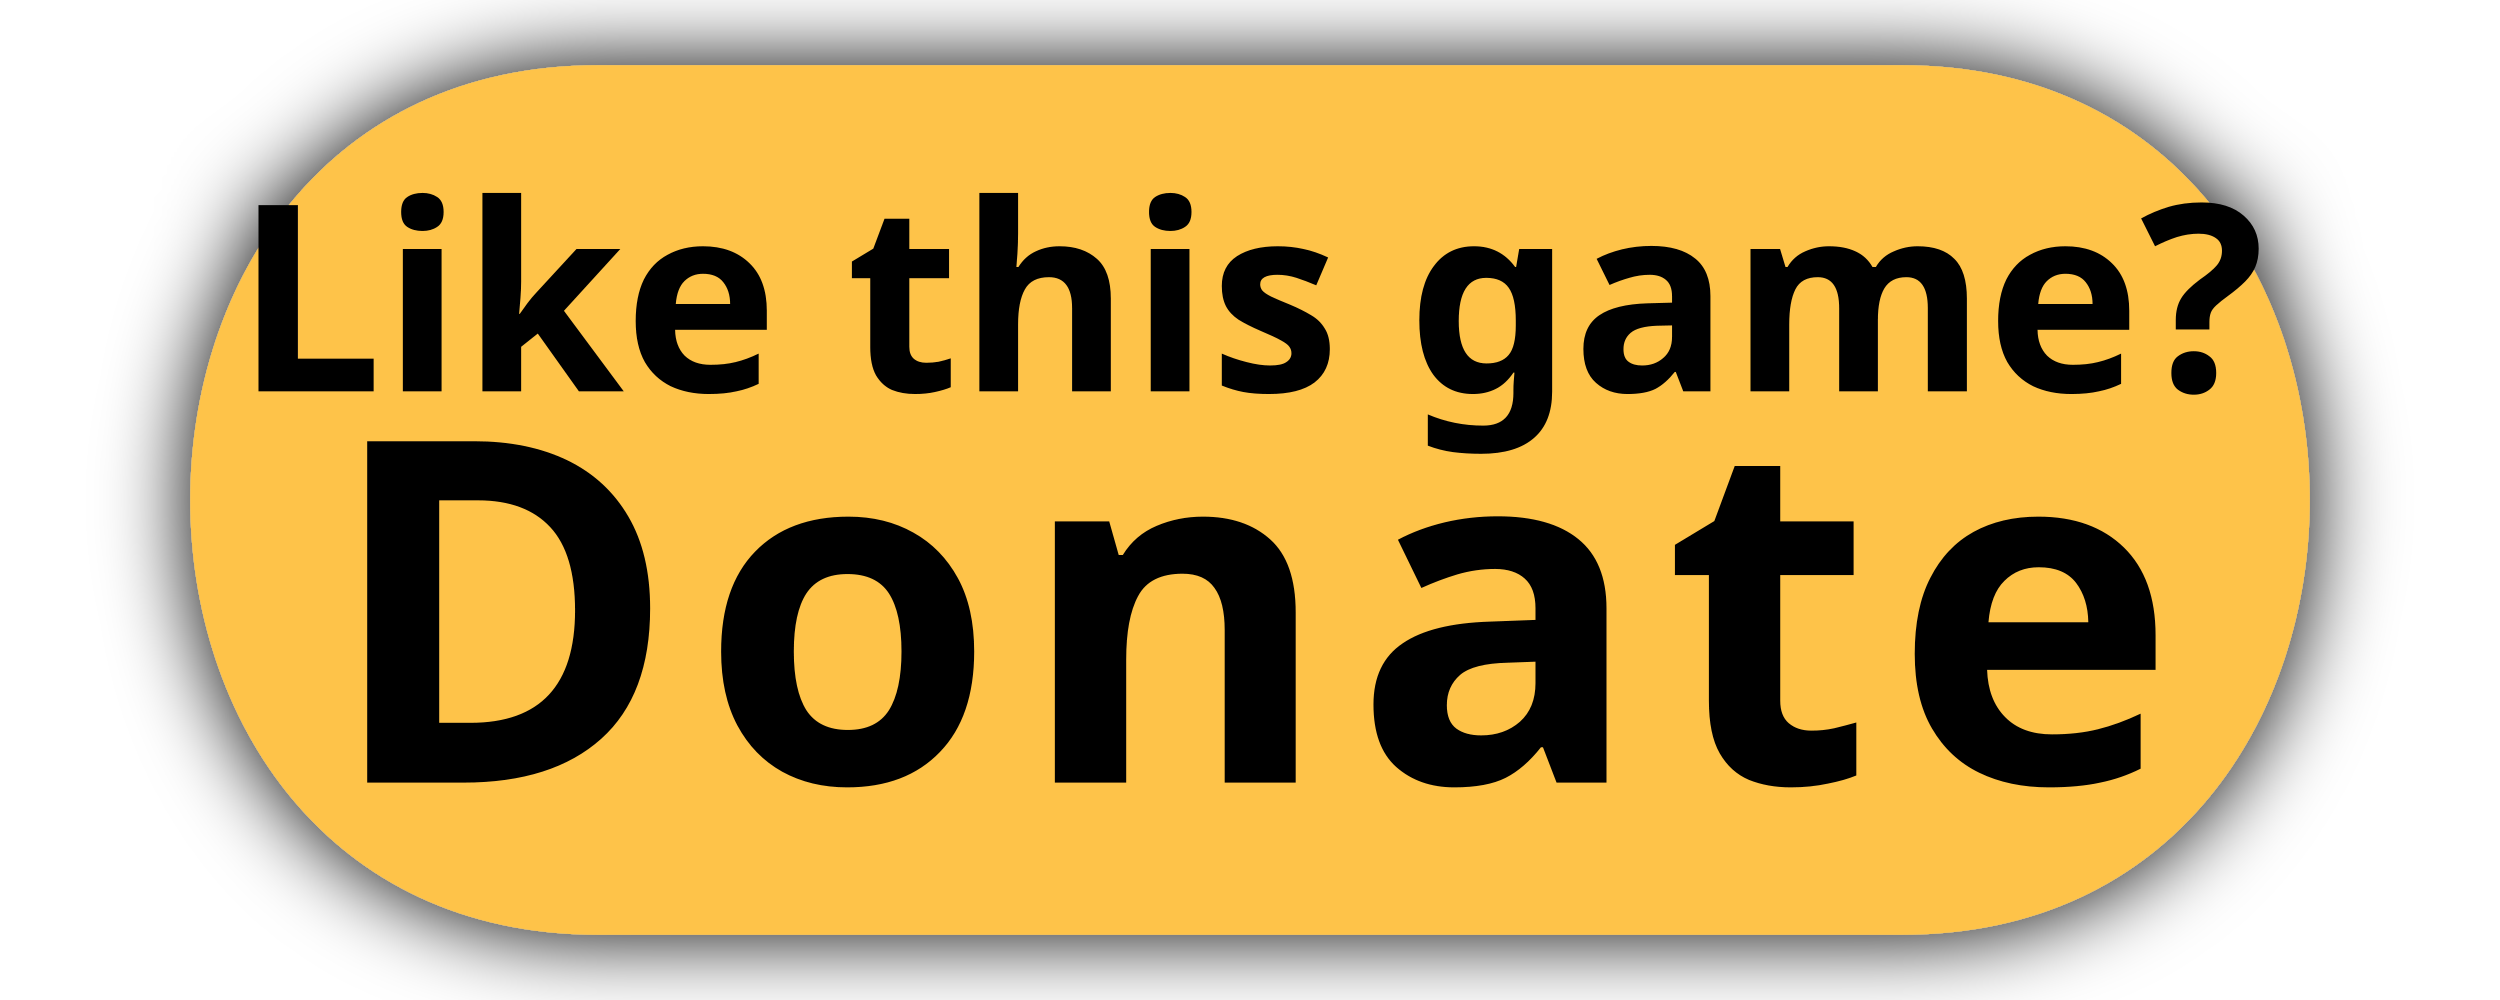
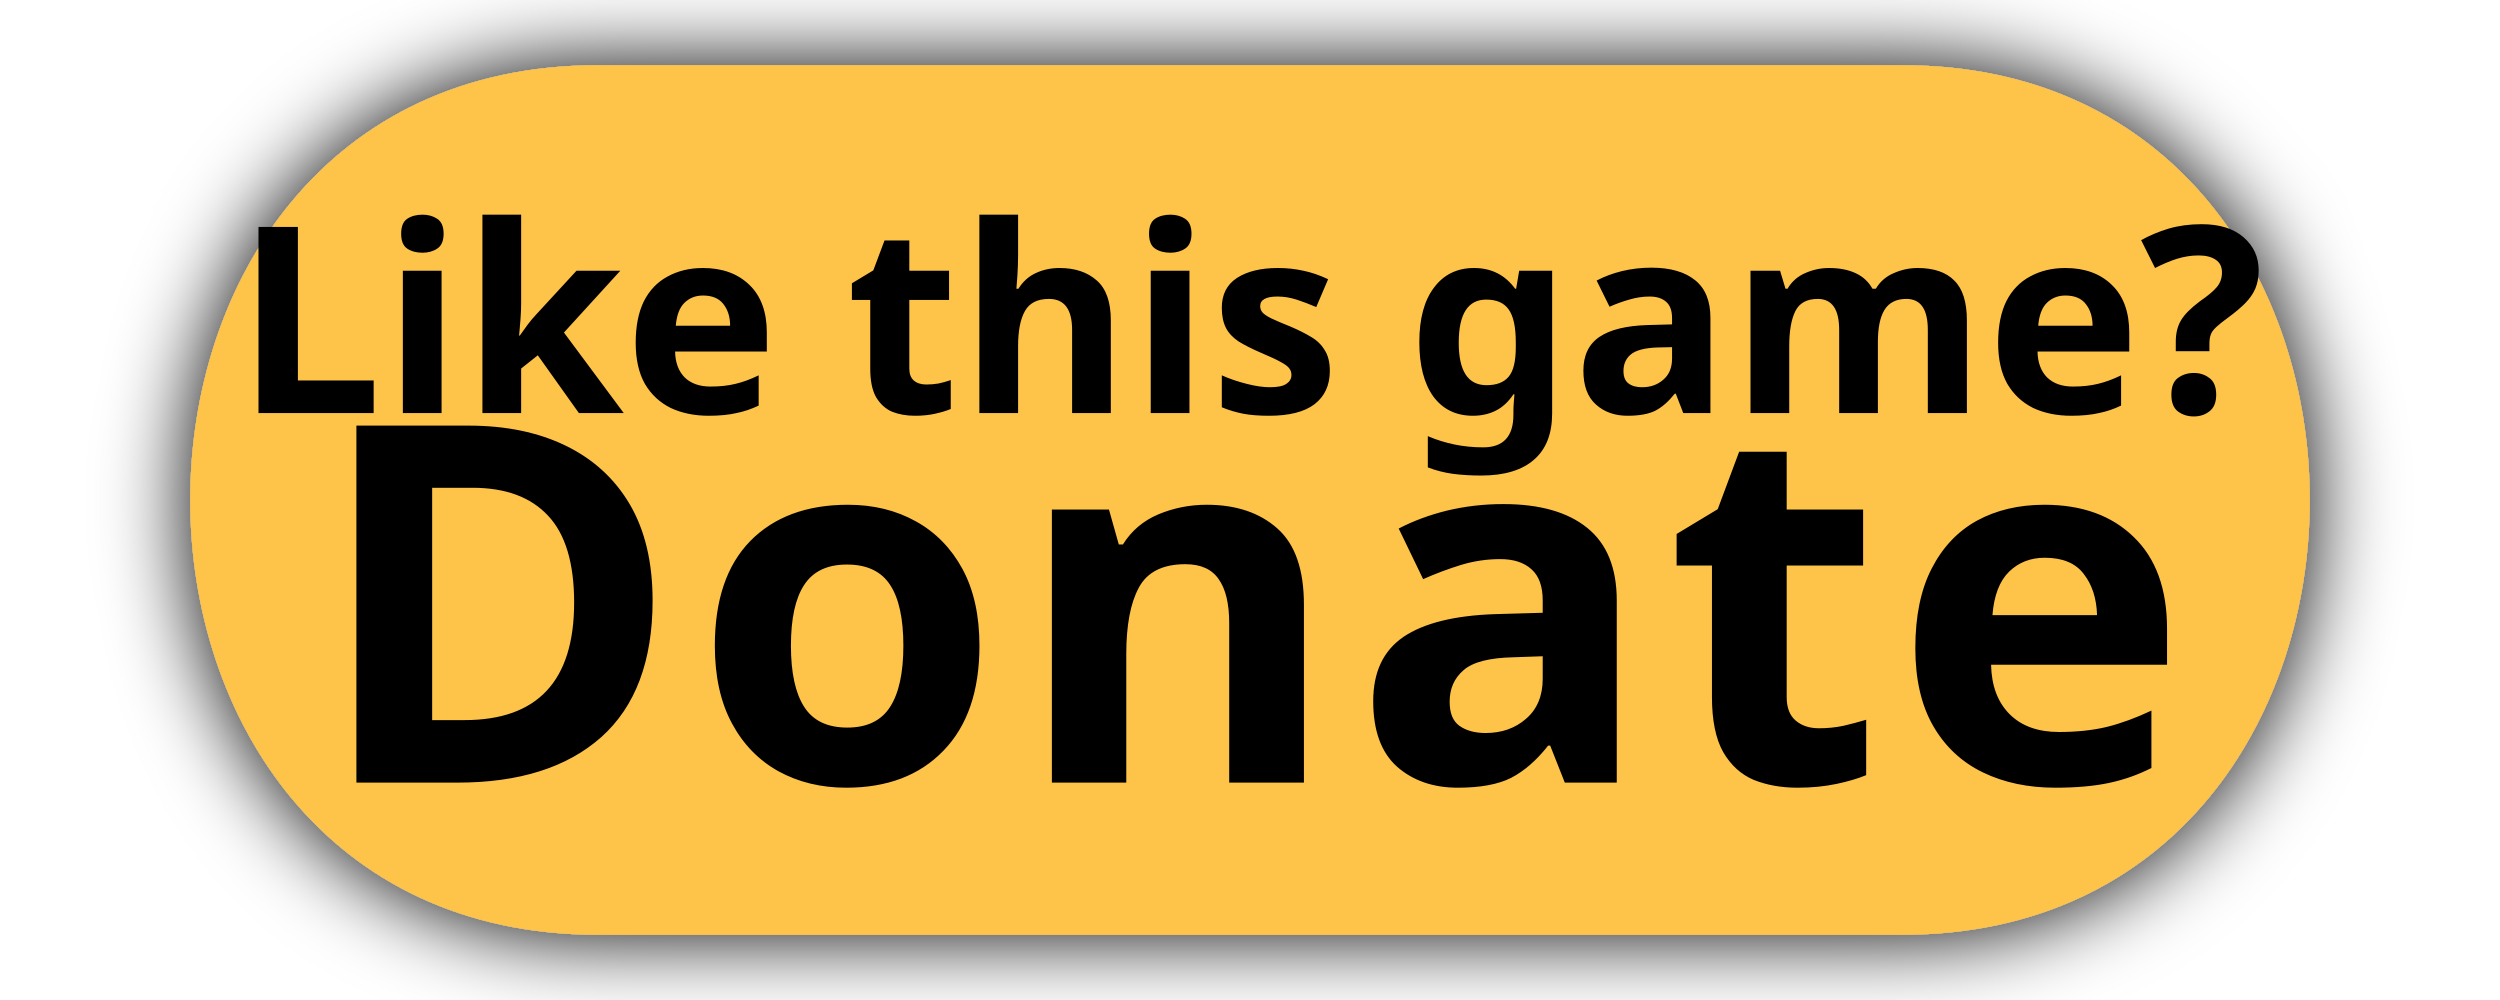
<svg xmlns="http://www.w3.org/2000/svg" width="100" height="40" viewBox="-3 -3 106 46" version="1.1" xml:space="preserve">
  <defs>
    <filter id="dropshadow" x="-0.2" width="300%" height="300%">
      <feGaussianBlur in="SourceAlpha" stdDeviation="2" />
      <feOffset dx="0" dy="0" result="offsetblur" />
      <feMerge>
        <feMergeNode />
        <feMergeNode in="SourceGraphic" />
      </feMerge>
    </filter>
  </defs>
  <g filter="url(#dropshadow)">
    <path d="M 20 0 L 80 0 C 105 0, 105 40, 80 40 L 20 40 C -5 40, -5 0, 20 0 Z" stroke="none" stroke-width="1" fill="#fec348" />
-     <text text-anchor="middle" x="50" y="15" font-size="12" font-family="system-ui" letter-spacing="0" font-weight="bolder">Like this game?</text>
-     <text text-anchor="middle" x="50" y="33" font-size="22" font-family="system-ui" letter-spacing="1" font-weight="bolder">Donate</text>
+     <text text-anchor="middle" x="50" y="16" font-size="12" font-family="system-ui" letter-spacing="0" font-weight="bolder">Like this game?</text>
+     <text text-anchor="middle" x="50" y="33" font-size="23" font-family="system-ui" letter-spacing="0.5" font-weight="bolder">Donate</text>
  </g>
</svg>
